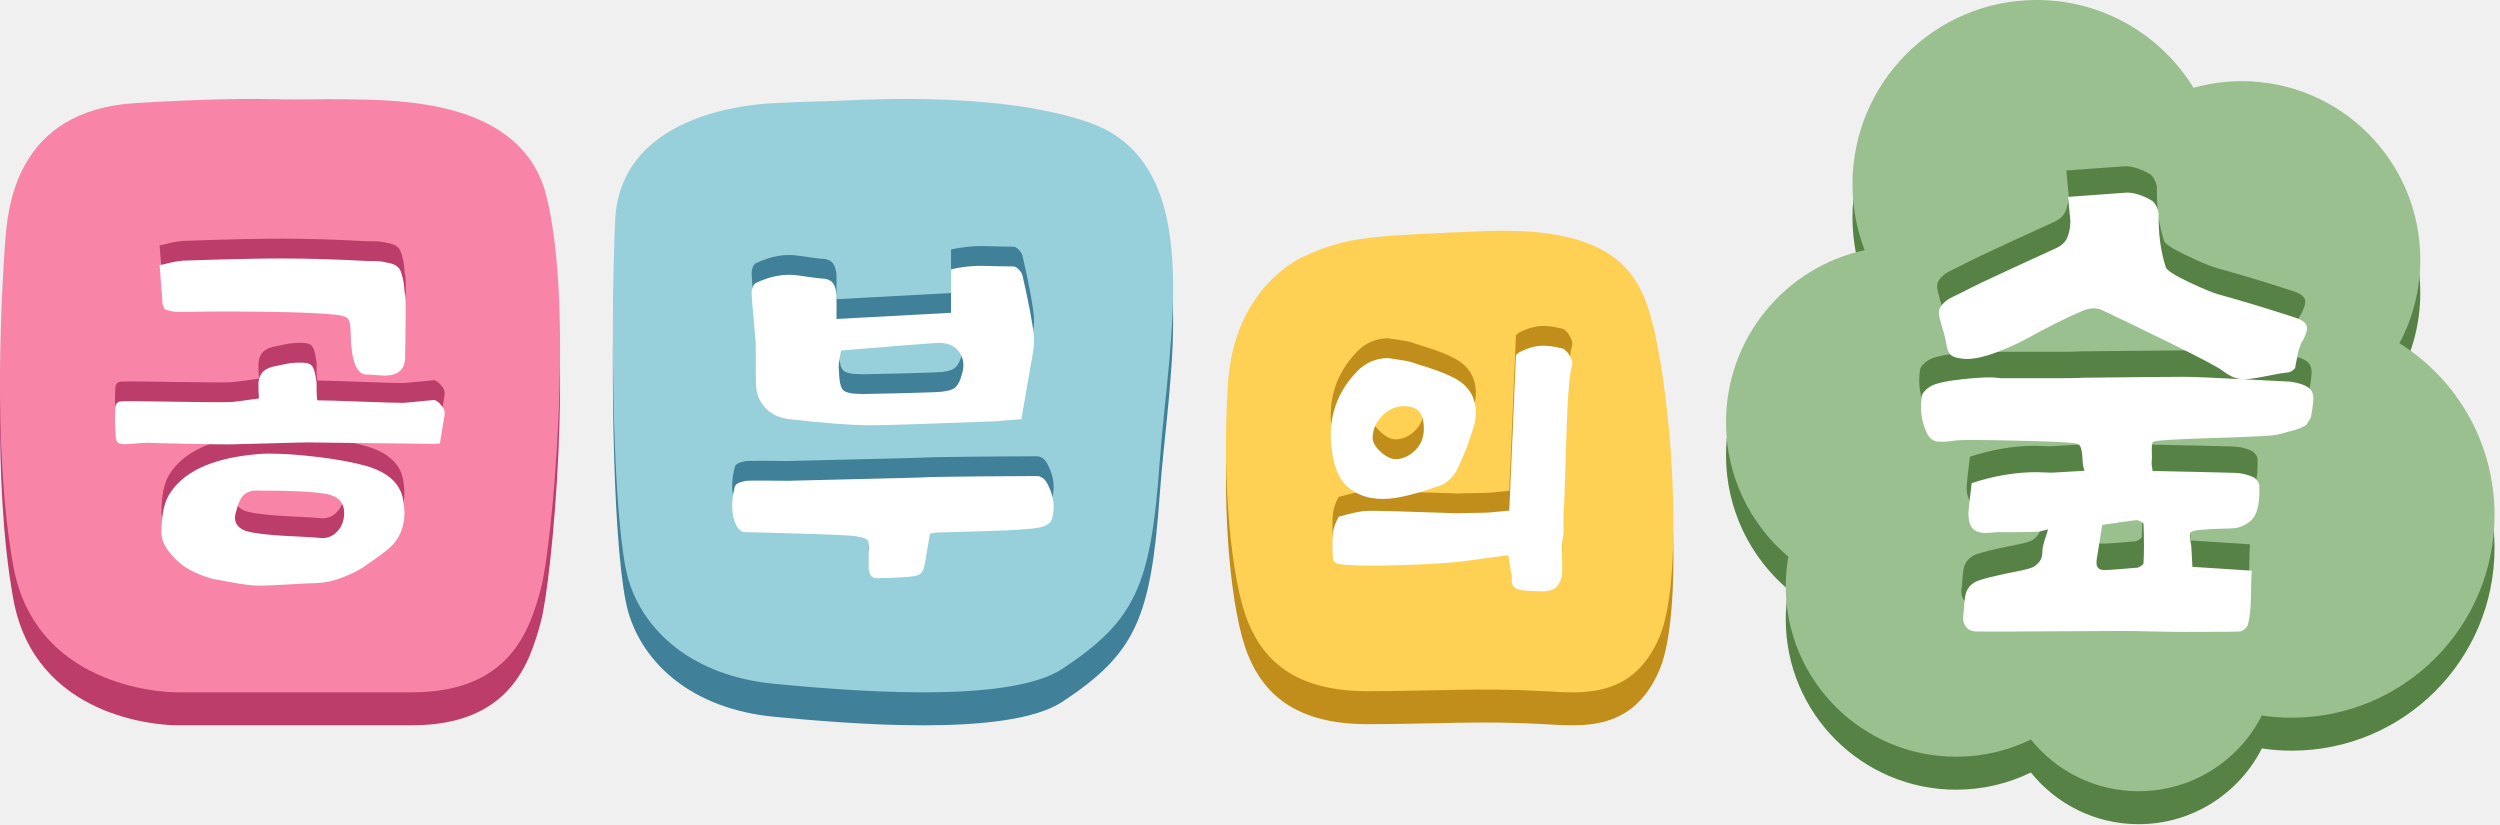
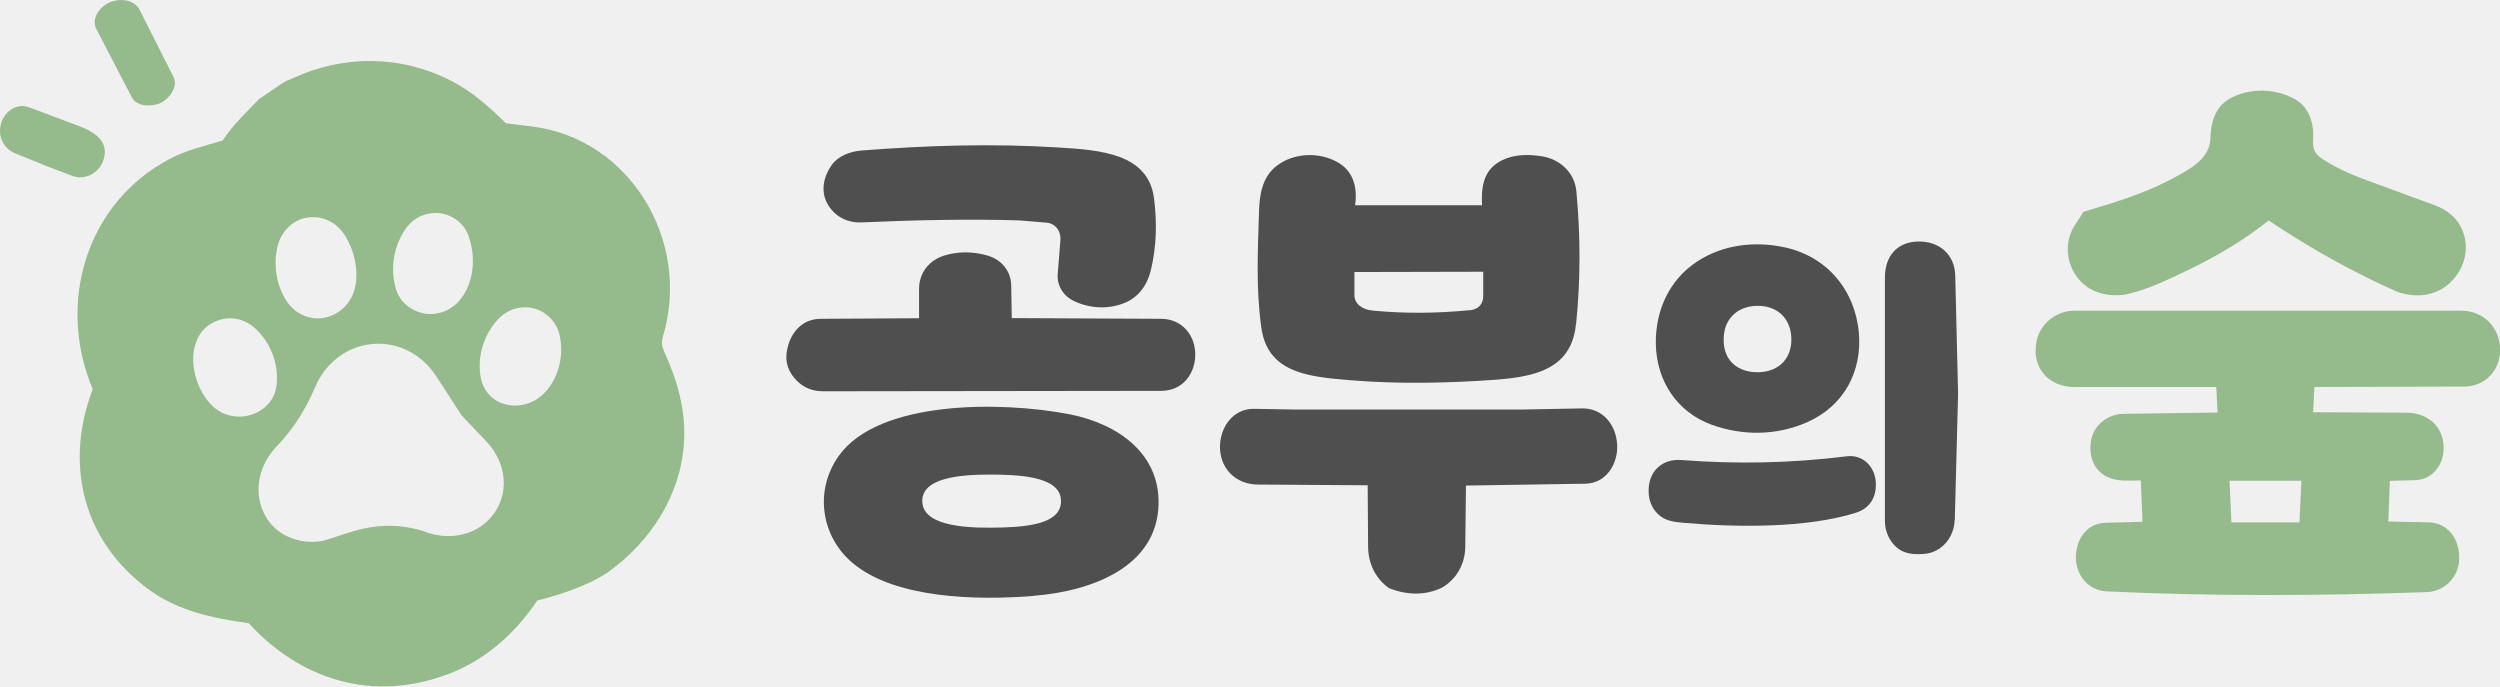
- <svg xmlns="http://www.w3.org/2000/svg" width="182" height="60" viewBox="0 0 182 60" fill="none">
-   <path d="M174.676 27.394C175.645 25.579 176.197 23.506 176.197 21.302C176.197 14.126 170.38 8.309 163.204 8.309C161.985 8.309 160.809 8.477 159.69 8.794C157.338 4.958 153.1 2.4 148.266 2.4C140.86 2.4 134.86 8.41 134.86 15.816C134.86 17.506 135.172 19.123 135.748 20.611C129.978 21.854 125.653 26.995 125.653 33.144C125.653 37.066 127.415 40.584 130.194 42.931C130.069 43.627 130.002 44.347 130.002 45.082C130.002 51.936 135.561 57.49 142.41 57.49C144.364 57.49 146.207 57.038 147.849 56.237C149.687 58.531 152.519 60 155.687 60C159.604 60 163.002 57.763 164.663 54.485C165.369 54.595 166.098 54.648 166.842 54.648C174.993 54.648 181.602 48.043 181.602 39.888C181.602 34.618 178.837 29.986 174.671 27.384L174.676 27.394Z" fill="#578246" />
-   <path d="M174.676 24.994C175.645 23.179 176.197 21.106 176.197 18.902C176.197 11.726 170.38 5.909 163.204 5.909C161.985 5.909 160.809 6.077 159.69 6.394C157.338 2.558 153.1 0 148.266 0C140.86 0 134.86 6.01 134.86 13.416C134.86 15.106 135.172 16.723 135.748 18.211C129.978 19.454 125.653 24.595 125.653 30.744C125.653 34.666 127.415 38.184 130.194 40.531C130.069 41.227 130.002 41.947 130.002 42.682C130.002 49.536 135.561 55.09 142.41 55.09C144.364 55.09 146.207 54.638 147.849 53.837C149.687 56.131 152.519 57.6 155.687 57.6C159.604 57.6 163.002 55.363 164.663 52.085C165.369 52.195 166.098 52.248 166.842 52.248C174.993 52.248 181.602 45.643 181.602 37.488C181.602 32.218 178.837 27.586 174.671 24.984L174.676 24.994Z" fill="#99C08E" />
-   <path d="M145.55 36.811C145.411 36.811 145.214 36.821 144.964 36.845C144.71 36.869 144.527 36.878 144.412 36.878C143.975 36.878 143.659 36.763 143.462 36.533C143.265 36.302 143.169 35.933 143.169 35.429C143.169 35.29 143.251 34.565 143.409 33.25C145.022 32.722 146.601 32.453 148.142 32.453C148.257 32.453 148.43 32.458 148.66 32.472C148.891 32.482 149.073 32.491 149.212 32.491L151.631 32.352C151.54 32.146 151.487 31.862 151.478 31.507C151.468 31.152 151.425 30.874 151.358 30.677C151.291 30.48 151.137 30.37 150.907 30.35C150.561 30.283 149.145 30.216 146.654 30.158C144.167 30.101 142.713 30.096 142.3 30.139C141.772 30.23 141.316 30.259 140.937 30.226C140.558 30.192 140.275 29.942 140.092 29.482C139.747 28.723 139.641 27.869 139.78 26.923C139.828 26.693 140.02 26.462 140.366 26.232C140.711 26.002 141.518 25.819 142.785 25.68C144.052 25.541 144.95 25.517 145.483 25.613H149.822C150.638 25.613 151.209 25.603 151.531 25.579C155.769 25.531 158.212 25.512 158.855 25.512C159.499 25.512 160.905 25.57 163.07 25.685C165.235 25.8 166.377 25.858 166.492 25.858C166.607 25.858 166.814 25.891 167.116 25.963C167.601 26.078 167.927 26.246 168.1 26.462C168.273 26.683 168.326 27.034 168.254 27.518C168.23 27.701 168.206 27.864 168.187 28.003C168.163 28.142 168.139 28.267 168.119 28.382C168.095 28.498 168.052 28.594 167.98 28.675C167.913 28.757 167.865 28.829 167.841 28.901C167.817 28.973 167.75 29.035 167.635 29.093C167.519 29.15 167.433 29.198 167.375 29.232C167.318 29.266 167.203 29.309 167.03 29.352C166.857 29.4 166.732 29.434 166.651 29.458C166.569 29.482 166.401 29.525 166.151 29.597C165.897 29.664 165.7 29.712 165.566 29.736C165.311 29.803 163.838 29.88 161.14 29.962C158.443 30.043 156.959 30.13 156.681 30.221C156.59 30.245 156.537 30.346 156.527 30.533C156.518 30.715 156.518 30.912 156.527 31.118C156.537 31.325 156.532 31.546 156.508 31.776C156.508 31.843 156.518 31.949 156.542 32.088C156.566 32.227 156.575 32.318 156.575 32.366C158.927 32.414 160.943 32.458 162.623 32.506C163.06 32.53 163.463 32.621 163.833 32.784C163.972 32.832 164.092 32.923 164.198 33.062C164.303 33.202 164.351 33.326 164.351 33.442V33.926C164.351 34.594 164.251 35.136 164.059 35.549C163.862 35.962 163.454 36.274 162.83 36.48C162.715 36.528 162.35 36.557 161.74 36.566C161.131 36.576 160.569 36.605 160.065 36.653C159.556 36.701 159.307 36.792 159.307 36.931C159.283 37.046 159.292 37.229 159.34 37.483C159.388 37.738 159.407 37.92 159.407 38.035C159.407 38.059 159.417 38.256 159.441 38.621C159.465 38.99 159.475 39.23 159.475 39.346L163.795 39.624C163.771 39.922 163.756 40.526 163.742 41.438C163.727 42.35 163.655 43.056 163.516 43.565C163.492 43.656 163.411 43.762 163.276 43.877C163.137 43.992 163.022 44.05 162.931 44.05C162.609 44.074 161.27 44.083 158.923 44.083C158.39 44.083 157.622 44.074 156.609 44.05C155.596 44.026 154.823 44.016 154.295 44.016C153.441 44.016 152.159 44.021 150.441 44.035C148.723 44.045 147.441 44.054 146.587 44.054H143.788C143.467 44.054 143.217 43.963 143.044 43.776C142.871 43.594 142.785 43.349 142.785 43.051C142.785 42.96 142.795 42.854 142.819 42.739C142.819 42.672 142.838 42.432 142.871 42.029C142.905 41.626 142.958 41.333 143.025 41.146C143.207 40.733 143.529 40.454 143.995 40.315C144.407 40.176 145.003 40.027 145.775 39.864C146.548 39.701 147.004 39.61 147.139 39.586C147.46 39.518 147.695 39.446 147.849 39.379C147.998 39.312 148.156 39.182 148.315 39C148.473 38.818 148.555 38.573 148.555 38.275C148.555 38.112 148.579 37.939 148.622 37.757C148.67 37.574 148.732 37.358 148.814 37.118C148.895 36.878 148.948 36.71 148.967 36.619C148.531 36.734 148.3 36.792 148.276 36.792C147.585 36.816 146.942 36.826 146.342 36.826H145.545L145.55 36.811ZM150.422 12.413C152.956 12.23 154.382 12.125 154.708 12.101C155.236 12.101 155.827 12.283 156.47 12.653C156.609 12.72 156.734 12.864 156.849 13.085C156.964 13.306 157.022 13.507 157.022 13.69C156.998 15.12 157.171 16.397 157.54 17.525C157.607 17.755 158.169 18.12 159.215 18.614C160.262 19.109 161.006 19.416 161.443 19.531C162.892 19.925 164.726 20.477 166.939 21.192C167.308 21.307 167.567 21.456 167.716 21.643C167.865 21.826 167.86 22.104 167.697 22.474C167.63 22.656 167.563 22.795 167.505 22.886C167.447 22.978 167.399 23.064 167.366 23.146C167.332 23.227 167.279 23.371 167.212 23.578C167.164 23.808 167.116 24.058 167.059 24.322C167.001 24.586 166.972 24.749 166.972 24.806C166.972 24.864 166.915 24.941 166.799 25.032C166.684 25.123 166.574 25.176 166.473 25.186C166.367 25.195 166.156 25.224 165.835 25.272C165.695 25.296 165.307 25.373 164.659 25.498C164.015 25.622 163.531 25.69 163.209 25.69C162.724 25.69 162.23 25.493 161.721 25.104C161.467 24.874 160.142 24.173 157.747 22.997C155.351 21.821 153.724 21.038 152.875 20.645C152.438 20.462 151.943 20.496 151.387 20.75C150.302 21.211 148.991 21.869 147.446 22.718C146.731 23.112 145.929 23.467 145.046 23.789C144.158 24.11 143.414 24.25 142.819 24.202C142.358 24.154 142.046 24.062 141.887 23.923C141.724 23.784 141.609 23.486 141.542 23.026C141.475 22.632 141.369 22.229 141.23 21.816C141.115 21.422 141.047 21.12 141.023 20.899C140.999 20.678 141.076 20.472 141.249 20.275C141.422 20.078 141.59 19.934 141.748 19.843C141.907 19.752 142.233 19.589 142.718 19.358C143.457 18.965 144.695 18.374 146.433 17.578C148.171 16.781 149.217 16.306 149.563 16.142C149.956 15.96 150.22 15.71 150.359 15.398C150.499 15.086 150.58 14.688 150.599 14.208C150.599 14.141 150.542 13.541 150.427 12.413H150.422ZM152.495 39.058C152.495 39.403 152.678 39.576 153.047 39.576H153.187C153.345 39.576 153.7 39.552 154.243 39.509C154.785 39.461 155.203 39.427 155.505 39.403C155.572 39.379 155.659 39.336 155.764 39.264C155.87 39.197 155.918 39.139 155.918 39.091C155.942 38.654 155.951 38.227 155.951 37.814C155.951 37.286 155.942 36.754 155.918 36.226C155.918 36.178 155.855 36.12 155.726 36.053C155.601 35.986 155.491 35.947 155.399 35.947H155.366C155.135 35.971 154.315 36.086 152.913 36.293C152.659 37.858 152.519 38.722 152.5 38.885V39.058H152.495Z" fill="#578246" />
-   <path d="M145.679 38.731C145.539 38.731 145.343 38.741 145.093 38.765C144.839 38.789 144.656 38.798 144.541 38.798C144.104 38.798 143.787 38.683 143.591 38.453C143.394 38.222 143.298 37.853 143.298 37.349C143.298 37.21 143.379 36.485 143.538 35.17C145.151 34.642 146.73 34.373 148.271 34.373C148.386 34.373 148.559 34.378 148.789 34.392C149.019 34.402 149.202 34.411 149.341 34.411L151.76 34.272C151.669 34.066 151.616 33.782 151.607 33.427C151.592 33.072 151.554 32.794 151.487 32.597C151.419 32.4 151.266 32.29 151.035 32.27C150.69 32.203 149.274 32.136 146.783 32.078C144.296 32.021 142.842 32.016 142.429 32.059C141.901 32.151 141.445 32.179 141.066 32.146C140.687 32.112 140.403 31.863 140.221 31.402C139.875 30.643 139.77 29.789 139.909 28.843C139.957 28.613 140.149 28.383 140.495 28.152C140.84 27.922 141.647 27.739 142.914 27.6C144.181 27.461 145.079 27.437 145.611 27.533H149.951C150.767 27.533 151.338 27.523 151.659 27.499C155.898 27.451 158.341 27.432 158.984 27.432C159.627 27.432 161.034 27.49 163.199 27.605C165.363 27.72 166.506 27.778 166.621 27.778C166.736 27.778 166.943 27.811 167.245 27.883C167.73 27.998 168.056 28.166 168.229 28.383C168.402 28.603 168.455 28.954 168.383 29.439C168.359 29.621 168.335 29.784 168.315 29.923C168.291 30.062 168.267 30.187 168.248 30.302C168.224 30.418 168.181 30.514 168.109 30.595C168.042 30.677 167.994 30.749 167.97 30.821C167.946 30.888 167.879 30.955 167.763 31.013C167.648 31.07 167.562 31.119 167.504 31.152C167.447 31.186 167.331 31.229 167.159 31.272C166.986 31.32 166.861 31.354 166.779 31.378C166.698 31.402 166.53 31.445 166.28 31.517C166.031 31.589 165.829 31.632 165.695 31.656C165.44 31.723 163.967 31.8 161.269 31.882C158.571 31.963 157.088 32.05 156.81 32.141C156.719 32.165 156.666 32.266 156.656 32.453C156.647 32.635 156.647 32.832 156.656 33.038C156.666 33.245 156.661 33.466 156.637 33.696C156.637 33.763 156.647 33.869 156.671 34.008C156.695 34.147 156.704 34.239 156.704 34.286C159.056 34.334 161.072 34.378 162.752 34.426C163.189 34.45 163.592 34.541 163.962 34.704C164.101 34.752 164.221 34.843 164.327 34.983C164.432 35.122 164.48 35.246 164.48 35.362V35.846C164.48 36.514 164.384 37.056 164.187 37.469C163.991 37.882 163.583 38.194 162.959 38.4C162.843 38.448 162.479 38.477 161.869 38.486C161.259 38.496 160.698 38.525 160.194 38.573C159.685 38.621 159.435 38.712 159.435 38.851C159.411 38.967 159.426 39.149 159.469 39.403C159.517 39.658 159.536 39.84 159.536 39.955C159.536 39.979 159.546 40.176 159.57 40.541C159.594 40.91 159.603 41.151 159.603 41.266L163.923 41.544C163.899 41.842 163.885 42.447 163.871 43.358C163.861 44.27 163.784 44.976 163.645 45.485C163.621 45.576 163.539 45.682 163.405 45.797C163.266 45.912 163.151 45.97 163.059 45.97C162.738 45.994 161.399 46.003 159.051 46.003C158.523 46.003 157.751 45.994 156.738 45.97C155.725 45.946 154.952 45.936 154.424 45.936C153.57 45.936 152.288 45.941 150.57 45.955C148.851 45.965 147.57 45.974 146.715 45.974H143.917C143.595 45.974 143.346 45.883 143.173 45.696C143 45.514 142.914 45.269 142.914 44.971C142.914 44.88 142.923 44.775 142.947 44.659C142.947 44.592 142.967 44.352 143 43.949C143.034 43.546 143.087 43.253 143.154 43.066C143.336 42.653 143.663 42.374 144.123 42.235C144.536 42.096 145.131 41.947 145.904 41.784C146.677 41.621 147.133 41.53 147.267 41.506C147.589 41.438 147.824 41.367 147.978 41.299C148.127 41.232 148.285 41.102 148.443 40.92C148.602 40.738 148.683 40.493 148.683 40.195C148.683 40.032 148.707 39.859 148.751 39.677C148.799 39.495 148.861 39.279 148.943 39.038C149.024 38.798 149.077 38.63 149.096 38.539C148.659 38.654 148.429 38.712 148.405 38.712C147.714 38.736 147.071 38.746 146.471 38.746H145.674L145.679 38.731ZM150.551 14.333C153.085 14.15 154.511 14.045 154.837 14.021C155.365 14.021 155.955 14.203 156.599 14.573C156.738 14.64 156.863 14.784 156.978 15.005C157.093 15.226 157.151 15.427 157.151 15.61C157.127 17.04 157.299 18.317 157.669 19.445C157.736 19.675 158.298 20.04 159.344 20.535C160.391 21.029 161.135 21.336 161.571 21.451C163.021 21.845 164.855 22.397 167.067 23.112C167.437 23.227 167.696 23.376 167.845 23.563C167.994 23.746 167.989 24.024 167.826 24.394C167.759 24.576 167.691 24.715 167.634 24.806C167.576 24.898 167.528 24.984 167.495 25.066C167.461 25.147 167.408 25.291 167.341 25.498C167.293 25.728 167.24 25.978 167.187 26.242C167.13 26.506 167.101 26.669 167.101 26.727C167.101 26.784 167.043 26.861 166.928 26.952C166.813 27.043 166.703 27.096 166.602 27.106C166.496 27.115 166.285 27.144 165.963 27.192C165.824 27.216 165.431 27.293 164.787 27.418C164.144 27.543 163.659 27.61 163.338 27.61C162.853 27.61 162.359 27.413 161.85 27.024C161.595 26.794 160.271 26.093 157.875 24.917C155.48 23.741 153.853 22.959 153.003 22.565C152.567 22.383 152.072 22.416 151.515 22.671C150.431 23.131 149.12 23.789 147.575 24.639C146.859 25.032 146.058 25.387 145.175 25.709C144.287 26.03 143.543 26.17 142.947 26.122C142.487 26.074 142.175 25.983 142.016 25.843C141.853 25.704 141.738 25.407 141.671 24.946C141.603 24.552 141.498 24.149 141.359 23.736C141.243 23.343 141.176 23.04 141.152 22.819C141.128 22.599 141.205 22.392 141.378 22.195C141.551 21.998 141.719 21.855 141.877 21.763C142.04 21.672 142.362 21.509 142.847 21.279C143.586 20.885 144.824 20.294 146.562 19.498C148.299 18.701 149.346 18.226 149.691 18.062C150.085 17.88 150.349 17.631 150.488 17.319C150.627 17.006 150.709 16.608 150.728 16.128C150.728 16.061 150.671 15.461 150.555 14.333H150.551ZM152.624 40.978C152.624 41.323 152.807 41.496 153.176 41.496H153.315C153.479 41.496 153.829 41.472 154.371 41.429C154.914 41.381 155.331 41.347 155.634 41.323C155.701 41.299 155.787 41.256 155.893 41.184C155.999 41.112 156.047 41.059 156.047 41.011C156.071 40.575 156.08 40.147 156.08 39.734C156.08 39.206 156.071 38.674 156.047 38.146C156.047 38.098 155.984 38.04 155.855 37.973C155.725 37.906 155.619 37.867 155.528 37.867H155.495C155.264 37.891 154.448 38.007 153.042 38.213C152.787 39.778 152.648 40.642 152.629 40.805V40.978H152.624Z" fill="white" />
-   <path d="M20.519 9.629C21.738 9.657 23.409 9.605 25.195 9.629C28.991 9.691 37.986 9.6 39.772 16.641C41.855 24.864 40.17 42.355 39.374 45.264C38.582 48.173 37.194 52.8 29.99 52.8H12.868C11.678 52.8 2.558 52.339 0.969 43.613C-0.615 34.891 0.177 22.862 0.359 20.251C0.542 17.645 1.036 10.435 9.892 9.902C15.393 9.576 18.316 9.576 20.519 9.629Z" fill="#BC3C6A" />
-   <path d="M20.519 7.229C21.738 7.258 23.409 7.205 25.195 7.229C28.991 7.291 37.986 7.2 39.772 14.242C41.855 22.464 40.17 39.955 39.374 42.864C38.582 45.773 37.194 50.4 29.99 50.4H12.868C11.678 50.4 2.558 49.939 0.969 41.213C-0.615 32.491 0.177 20.462 0.359 17.851C0.542 15.245 1.036 8.035 9.892 7.502C15.393 7.176 18.316 7.176 20.519 7.229Z" fill="#F885A7" />
-   <path d="M18.854 27.571C18.82 27.149 18.805 26.784 18.815 26.477C18.825 26.169 18.911 25.91 19.079 25.699C19.247 25.488 19.516 25.339 19.886 25.248C20.697 25.07 21.162 24.984 21.287 24.984C21.709 24.95 22.041 24.95 22.276 24.984C22.516 25.017 22.679 25.118 22.775 25.286C22.871 25.454 22.957 25.776 23.025 26.251C23.044 26.285 23.049 26.429 23.049 26.674C23.049 26.918 23.049 27.154 23.063 27.374C23.073 27.595 23.092 27.706 23.13 27.706C23.586 27.706 24.633 27.734 26.27 27.797C27.906 27.859 28.943 27.888 29.385 27.888L31.626 27.677C31.679 27.696 31.756 27.734 31.852 27.797C31.948 27.859 32.068 27.984 32.207 28.166C32.346 28.354 32.399 28.55 32.365 28.762C32.346 28.867 32.231 29.563 32.025 30.845C31.78 30.864 31.645 30.873 31.626 30.873C31.54 30.873 28.449 30.84 22.362 30.768C22.026 30.768 21.124 30.792 19.641 30.835C18.162 30.878 17.308 30.902 17.082 30.902C16.66 30.922 15.585 30.912 13.861 30.873C12.138 30.84 11.073 30.811 10.665 30.792C10.559 30.792 10.305 30.811 9.902 30.845C9.498 30.878 9.239 30.898 9.134 30.898C8.975 30.898 8.846 30.883 8.74 30.859C8.634 30.83 8.558 30.777 8.514 30.686C8.471 30.6 8.442 30.523 8.433 30.461C8.423 30.398 8.414 30.273 8.409 30.077C8.399 29.885 8.394 29.731 8.394 29.625C8.361 29.309 8.361 28.853 8.394 28.253C8.414 27.936 8.572 27.777 8.87 27.777C9.311 27.758 10.602 27.768 12.748 27.806C14.893 27.84 16.223 27.849 16.737 27.83C16.948 27.83 17.654 27.744 18.849 27.566L18.854 27.571ZM11.62 17.856C11.759 17.837 11.951 17.798 12.186 17.736C12.426 17.674 12.633 17.63 12.806 17.602C12.983 17.578 13.156 17.553 13.334 17.534C16.415 17.429 18.801 17.376 20.49 17.376C22.41 17.376 24.46 17.438 26.644 17.558C27.258 17.558 27.637 17.573 27.777 17.597C27.916 17.625 28.113 17.664 28.358 17.717C28.602 17.77 28.794 17.851 28.924 17.966C29.058 18.081 29.149 18.226 29.202 18.403C29.221 18.475 29.245 18.561 29.284 18.667C29.356 18.95 29.399 19.166 29.413 19.329C29.433 19.521 29.447 19.718 29.466 19.91C29.538 19.944 29.558 20.683 29.534 22.128C29.505 23.573 29.495 24.312 29.495 24.346C29.514 24.873 29.409 25.262 29.178 25.507C28.948 25.752 28.578 25.886 28.07 25.905C27.911 25.905 27.681 25.891 27.383 25.867C27.085 25.838 26.865 25.829 26.721 25.829C25.962 25.848 25.569 24.859 25.53 22.872C25.53 22.238 25.449 21.849 25.281 21.71C25.113 21.571 24.729 21.48 24.134 21.446C24.047 21.446 23.975 21.437 23.922 21.418C22.391 21.331 21.45 21.288 21.095 21.288C18.474 21.235 15.973 21.226 13.598 21.259H12.858C12.7 21.259 12.541 21.235 12.383 21.192C12.225 21.149 12.119 21.12 12.066 21.115C12.014 21.105 11.961 21.034 11.908 20.904C11.855 20.774 11.826 20.674 11.826 20.616C11.826 20.558 11.817 20.4 11.802 20.155C11.783 19.91 11.769 19.704 11.749 19.546C11.663 18.437 11.62 17.875 11.62 17.856ZM19.593 31.584C20.615 31.584 21.81 31.666 23.183 31.834C24.556 32.002 25.718 32.218 26.668 32.481C28.285 32.957 29.183 33.801 29.361 35.016C29.413 35.333 29.442 35.626 29.442 35.889C29.442 37.07 28.977 38.011 28.041 38.712C27.407 39.187 26.884 39.562 26.471 39.835C26.058 40.109 25.535 40.368 24.901 40.613C24.268 40.858 23.634 40.992 23.001 41.011C22.756 41.011 22.117 41.04 21.085 41.102C20.058 41.165 19.367 41.194 19.012 41.194C18.517 41.194 18.081 41.16 17.692 41.088C17.605 41.088 17.481 41.069 17.322 41.035C16.583 40.91 16.021 40.809 15.633 40.733C15.244 40.656 14.774 40.493 14.222 40.243C13.665 39.998 13.194 39.681 12.81 39.293C12.105 38.606 11.754 37.963 11.754 37.363C11.754 36.13 11.932 35.218 12.282 34.617C13.266 32.962 15.292 31.977 18.354 31.661C18.758 31.608 19.175 31.579 19.593 31.579V31.584ZM23.471 37.733C23.913 37.733 24.287 37.555 24.594 37.205C24.901 36.854 25.055 36.422 25.055 35.909C25.055 35.169 24.652 34.714 23.841 34.536C22.977 34.358 21.263 34.272 18.69 34.272H18.666C18.422 34.272 18.206 34.315 18.018 34.401C17.836 34.488 17.682 34.627 17.572 34.809C17.457 34.992 17.38 35.155 17.332 35.299C17.289 35.438 17.231 35.64 17.159 35.904C17.125 36.029 17.106 36.144 17.106 36.249C17.106 36.533 17.207 36.758 17.409 36.936C17.61 37.114 17.86 37.224 18.162 37.282C18.46 37.353 18.868 37.411 19.377 37.464C19.886 37.517 20.337 37.55 20.721 37.569C21.11 37.589 21.604 37.613 22.213 37.646C22.818 37.68 23.212 37.709 23.39 37.728H23.471V37.733Z" fill="#BC3C6A" />
-   <path d="M18.854 29.011C18.82 28.589 18.805 28.224 18.815 27.917C18.825 27.61 18.911 27.35 19.079 27.139C19.247 26.928 19.516 26.779 19.886 26.688C20.697 26.51 21.162 26.424 21.287 26.424C21.709 26.39 22.041 26.39 22.276 26.424C22.516 26.457 22.679 26.558 22.775 26.726C22.871 26.894 22.957 27.216 23.025 27.691C23.044 27.725 23.049 27.869 23.049 28.113C23.049 28.358 23.049 28.593 23.063 28.814C23.073 29.035 23.092 29.145 23.13 29.145C23.586 29.145 24.633 29.174 26.27 29.237C27.906 29.299 28.943 29.328 29.385 29.328L31.626 29.117C31.679 29.136 31.756 29.174 31.852 29.237C31.948 29.299 32.068 29.424 32.207 29.606C32.346 29.794 32.399 29.99 32.365 30.201C32.346 30.307 32.231 31.003 32.025 32.285C31.78 32.304 31.645 32.313 31.626 32.313C31.54 32.313 28.449 32.28 22.362 32.208C22.026 32.208 21.124 32.232 19.641 32.275C18.162 32.318 17.308 32.342 17.082 32.342C16.66 32.361 15.585 32.352 13.861 32.313C12.138 32.28 11.073 32.251 10.665 32.232C10.559 32.232 10.305 32.251 9.902 32.285C9.498 32.318 9.239 32.337 9.134 32.337C8.975 32.337 8.846 32.323 8.74 32.299C8.634 32.27 8.558 32.218 8.514 32.126C8.471 32.04 8.442 31.963 8.433 31.901C8.423 31.838 8.414 31.713 8.409 31.517C8.399 31.325 8.394 31.171 8.394 31.066C8.361 30.749 8.361 30.293 8.394 29.693C8.414 29.376 8.572 29.218 8.87 29.218C9.311 29.198 10.602 29.208 12.748 29.246C14.893 29.28 16.223 29.29 16.737 29.27C16.948 29.27 17.654 29.184 18.849 29.006L18.854 29.011ZM11.62 19.296C11.759 19.277 11.951 19.238 12.186 19.176C12.426 19.113 12.633 19.07 12.806 19.041C12.983 19.017 13.156 18.994 13.334 18.974C16.415 18.869 18.801 18.816 20.49 18.816C22.41 18.816 24.46 18.878 26.644 18.998C27.258 18.998 27.637 19.013 27.777 19.037C27.916 19.066 28.113 19.104 28.358 19.157C28.602 19.209 28.794 19.291 28.924 19.406C29.058 19.521 29.149 19.666 29.202 19.843C29.221 19.915 29.245 20.002 29.284 20.107C29.356 20.39 29.399 20.606 29.413 20.77C29.433 20.962 29.447 21.158 29.466 21.35C29.538 21.384 29.558 22.123 29.534 23.568C29.505 25.013 29.495 25.752 29.495 25.785C29.514 26.314 29.409 26.702 29.178 26.947C28.948 27.192 28.578 27.326 28.07 27.346C27.911 27.346 27.681 27.331 27.383 27.307C27.085 27.278 26.865 27.269 26.721 27.269C25.962 27.288 25.569 26.299 25.53 24.312C25.53 23.678 25.449 23.29 25.281 23.15C25.113 23.011 24.729 22.92 24.134 22.886C24.047 22.886 23.975 22.877 23.922 22.858C22.391 22.771 21.45 22.728 21.095 22.728C18.474 22.675 15.973 22.666 13.598 22.699H12.858C12.7 22.699 12.541 22.675 12.383 22.632C12.225 22.589 12.119 22.56 12.066 22.555C12.014 22.546 11.961 22.474 11.908 22.344C11.855 22.214 11.826 22.113 11.826 22.056C11.826 21.998 11.817 21.84 11.802 21.595C11.783 21.35 11.769 21.144 11.749 20.985C11.663 19.877 11.62 19.315 11.62 19.296ZM19.593 33.024C20.615 33.024 21.81 33.105 23.183 33.273C24.556 33.441 25.718 33.657 26.668 33.922C28.285 34.397 29.183 35.242 29.361 36.456C29.413 36.773 29.442 37.066 29.442 37.33C29.442 38.51 28.977 39.451 28.041 40.152C27.407 40.627 26.884 41.002 26.471 41.275C26.058 41.549 25.535 41.808 24.901 42.053C24.268 42.297 23.634 42.432 23.001 42.451C22.756 42.451 22.117 42.48 21.085 42.542C20.058 42.605 19.367 42.633 19.012 42.633C18.517 42.633 18.081 42.6 17.692 42.528C17.605 42.528 17.481 42.509 17.322 42.475C16.583 42.35 16.021 42.249 15.633 42.173C15.244 42.096 14.774 41.933 14.222 41.683C13.665 41.438 13.194 41.121 12.81 40.733C12.105 40.046 11.754 39.403 11.754 38.803C11.754 37.569 11.932 36.657 12.282 36.057C13.266 34.401 15.292 33.417 18.354 33.101C18.758 33.048 19.175 33.019 19.593 33.019V33.024ZM23.471 39.173C23.913 39.173 24.287 38.995 24.594 38.645C24.901 38.294 25.055 37.862 25.055 37.349C25.055 36.609 24.652 36.154 23.841 35.976C22.977 35.798 21.263 35.712 18.69 35.712H18.666C18.422 35.712 18.206 35.755 18.018 35.842C17.836 35.928 17.682 36.067 17.572 36.249C17.457 36.432 17.38 36.595 17.332 36.739C17.289 36.878 17.231 37.08 17.159 37.344C17.125 37.469 17.106 37.584 17.106 37.69C17.106 37.973 17.207 38.198 17.409 38.376C17.61 38.553 17.86 38.664 18.162 38.721C18.46 38.794 18.868 38.851 19.377 38.904C19.886 38.957 20.337 38.99 20.721 39.01C21.11 39.029 21.604 39.053 22.213 39.086C22.818 39.12 23.212 39.149 23.39 39.168H23.471V39.173Z" fill="white" />
-   <path d="M60.321 9.763C59.538 9.763 56.649 9.883 55.871 9.936C53.087 10.138 45.1 11.338 44.783 18.456C44.399 27.082 44.654 40.853 45.748 44.587C46.843 48.322 50.399 51.614 56.366 52.181C61.434 52.661 73.358 53.726 77.347 51.086C82.665 47.568 83.783 45.038 84.427 36.029C85.07 27.019 87.964 14.338 79.276 11.314C72.254 8.87 61.511 9.763 60.316 9.763H60.321Z" fill="#418099" />
-   <path d="M60.321 7.363C59.538 7.363 56.649 7.483 55.871 7.536C53.087 7.738 45.1 8.938 44.783 16.056C44.399 24.682 44.654 38.453 45.748 42.187C46.843 45.922 50.399 49.214 56.366 49.781C61.434 50.261 73.358 51.326 77.347 48.686C82.665 45.168 83.783 42.638 84.427 33.629C85.07 24.619 87.964 11.938 79.276 8.914C72.254 6.47 61.511 7.363 60.316 7.363H60.321Z" fill="#97CFDB" />
-   <path d="M67.704 37.411C67.651 37.694 67.574 38.126 67.478 38.717C67.382 39.307 67.315 39.672 67.281 39.811C67.21 40.2 66.984 40.426 66.595 40.498C66.206 40.57 65.299 40.622 63.873 40.656C63.523 40.675 63.312 40.464 63.24 40.022V38.914C63.24 38.789 63.24 38.664 63.254 38.53C63.269 38.395 63.254 38.294 63.24 38.227C63.221 38.155 63.216 38.093 63.216 38.03C63.216 37.968 63.192 37.92 63.149 37.886C63.105 37.853 63.067 37.819 63.043 37.795C63.019 37.766 62.957 37.742 62.861 37.714C62.765 37.685 62.683 37.67 62.621 37.661C62.558 37.651 62.448 37.632 62.289 37.594C61.992 37.541 60.701 37.478 58.421 37.411C56.141 37.339 54.763 37.306 54.288 37.306C53.99 37.306 53.75 37.118 53.573 36.754C53.237 35.995 53.213 35.083 53.491 34.008C53.525 33.816 53.765 33.672 54.206 33.586C54.259 33.552 54.787 33.538 55.79 33.547C56.794 33.557 57.322 33.562 57.374 33.562C57.936 33.542 59.568 33.504 62.256 33.442C64.949 33.379 66.523 33.341 66.984 33.322C67.531 33.288 69.005 33.259 71.405 33.24C73.805 33.221 75.149 33.216 75.432 33.216C75.821 33.197 76.128 33.456 76.353 33.979C76.723 34.752 76.805 35.53 76.594 36.302C76.522 36.566 76.31 36.758 75.96 36.883C75.571 37.042 74.198 37.157 71.841 37.224C69.485 37.296 68.251 37.33 68.145 37.33L67.694 37.411H67.704ZM60.893 21.782L69.235 21.331V18.163C69.605 18.077 69.998 18.01 70.421 17.966C70.843 17.923 71.203 17.904 71.501 17.914C71.798 17.923 72.197 17.933 72.691 17.942C73.186 17.952 73.546 17.957 73.771 17.957C73.896 17.957 74.025 18.034 74.169 18.182C74.309 18.331 74.4 18.47 74.433 18.59C74.909 20.683 75.182 22.138 75.254 22.949C75.288 23.232 75.288 23.515 75.254 23.808C75.221 24.096 75.163 24.466 75.082 24.902C75 25.344 74.952 25.622 74.938 25.747C74.904 25.906 74.707 27.014 74.357 29.074C73.123 29.179 72.475 29.232 72.403 29.232C67.353 29.424 64.358 29.52 63.427 29.52C62.035 29.52 60.029 29.371 57.408 29.069C56.688 28.982 56.107 28.694 55.68 28.21C55.248 27.725 55.032 27.139 55.032 26.453L55.003 23.525C54.984 23.102 54.936 22.488 54.859 21.677C54.778 20.866 54.73 20.27 54.715 19.882C54.715 19.757 54.739 19.622 54.797 19.474C54.849 19.325 54.922 19.224 55.008 19.171C56.097 18.643 57.149 18.461 58.152 18.619C59.121 18.758 59.64 18.83 59.707 18.83C60.149 18.83 60.451 18.936 60.619 19.147C60.787 19.358 60.878 19.666 60.898 20.069V21.787L60.893 21.782ZM61.233 24.077C61.214 24.163 61.19 24.307 61.152 24.499C61.118 24.691 61.09 24.869 61.07 25.027C61.051 25.186 61.051 25.344 61.07 25.502C61.09 26.294 61.195 26.784 61.387 26.966C61.579 27.154 62.064 27.245 62.842 27.245C64.901 27.211 66.614 27.163 67.987 27.115C68.726 27.096 69.225 26.995 69.48 26.813C69.734 26.626 69.931 26.237 70.075 25.637C70.214 25.022 70.109 24.504 69.758 24.091C69.408 23.678 68.889 23.486 68.198 23.525C67.776 23.544 65.453 23.726 61.229 24.077H61.233Z" fill="#418099" />
-   <path d="M67.704 38.851C67.651 39.134 67.574 39.566 67.478 40.157C67.382 40.747 67.315 41.112 67.281 41.251C67.21 41.64 66.984 41.866 66.595 41.938C66.206 42.01 65.299 42.062 63.873 42.096C63.523 42.115 63.312 41.904 63.24 41.462V40.354C63.24 40.229 63.24 40.104 63.254 39.97C63.269 39.835 63.254 39.734 63.24 39.667C63.221 39.595 63.216 39.533 63.216 39.47C63.216 39.408 63.192 39.36 63.149 39.326C63.105 39.293 63.067 39.259 63.043 39.235C63.019 39.206 62.957 39.182 62.861 39.154C62.765 39.125 62.683 39.11 62.621 39.101C62.558 39.091 62.448 39.072 62.289 39.034C61.992 38.981 60.701 38.918 58.421 38.851C56.141 38.779 54.763 38.746 54.288 38.746C53.99 38.746 53.75 38.558 53.573 38.194C53.237 37.435 53.213 36.523 53.491 35.448C53.525 35.256 53.765 35.112 54.206 35.026C54.259 34.992 54.787 34.978 55.79 34.987C56.794 34.997 57.322 35.002 57.374 35.002C57.936 34.982 59.568 34.944 62.256 34.882C64.949 34.819 66.523 34.781 66.984 34.762C67.531 34.728 69.005 34.699 71.405 34.68C73.805 34.661 75.149 34.656 75.432 34.656C75.821 34.637 76.128 34.896 76.353 35.419C76.723 36.192 76.805 36.97 76.594 37.742C76.522 38.006 76.31 38.198 75.96 38.323C75.571 38.482 74.198 38.597 71.841 38.664C69.485 38.736 68.251 38.77 68.145 38.77L67.694 38.851H67.704ZM60.893 23.222L69.235 22.771V19.603C69.605 19.517 69.998 19.45 70.421 19.406C70.843 19.363 71.203 19.344 71.501 19.354C71.798 19.363 72.197 19.373 72.691 19.382C73.186 19.392 73.546 19.397 73.771 19.397C73.896 19.397 74.025 19.474 74.169 19.622C74.309 19.771 74.4 19.91 74.433 20.03C74.909 22.123 75.182 23.578 75.254 24.389C75.288 24.672 75.288 24.955 75.254 25.248C75.221 25.536 75.163 25.906 75.082 26.342C75 26.784 74.952 27.062 74.938 27.187C74.904 27.346 74.707 28.454 74.357 30.514C73.123 30.619 72.475 30.672 72.403 30.672C67.353 30.864 64.358 30.96 63.427 30.96C62.035 30.96 60.029 30.811 57.408 30.509C56.688 30.422 56.107 30.134 55.68 29.65C55.248 29.165 55.032 28.579 55.032 27.893L55.003 24.965C54.984 24.542 54.936 23.928 54.859 23.117C54.778 22.306 54.73 21.71 54.715 21.322C54.715 21.197 54.739 21.062 54.797 20.914C54.849 20.765 54.922 20.664 55.008 20.611C56.097 20.083 57.149 19.901 58.152 20.059C59.121 20.198 59.64 20.27 59.707 20.27C60.149 20.27 60.451 20.376 60.619 20.587C60.787 20.798 60.878 21.106 60.898 21.509V23.227L60.893 23.222ZM61.233 25.517C61.214 25.603 61.19 25.747 61.152 25.939C61.118 26.131 61.09 26.309 61.07 26.467C61.051 26.626 61.051 26.784 61.07 26.942C61.09 27.734 61.195 28.224 61.387 28.406C61.579 28.594 62.064 28.685 62.842 28.685C64.901 28.651 66.614 28.603 67.987 28.555C68.726 28.536 69.225 28.435 69.48 28.253C69.734 28.066 69.931 27.677 70.075 27.077C70.214 26.462 70.109 25.944 69.758 25.531C69.408 25.118 68.889 24.926 68.198 24.965C67.776 24.984 65.453 25.166 61.229 25.517H61.233Z" fill="white" />
-   <path d="M94.895 21.086C94.895 21.086 89.855 23.165 89.394 30.322C88.934 37.478 89.625 44.669 90.859 47.693C92.092 50.717 94.555 52.718 99.556 52.718C104.558 52.718 107.639 52.45 112.411 52.718C115.271 52.882 118.876 53.256 120.801 48.792C122.726 44.328 121.646 29.938 119.995 24.854C118.905 21.509 116.447 18.859 107.875 19.234C99.945 19.579 98.102 19.579 94.905 21.082L94.895 21.086Z" fill="#C18E1B" />
-   <path d="M94.895 18.686C94.895 18.686 89.855 20.765 89.394 27.922C88.934 35.078 89.625 42.269 90.859 45.293C92.092 48.317 94.555 50.318 99.556 50.318C104.558 50.318 107.639 50.05 112.411 50.318C115.271 50.481 118.876 50.856 120.801 46.392C122.726 41.928 121.646 27.538 119.995 22.454C118.905 19.109 116.447 16.459 107.875 16.834C99.945 17.179 98.102 17.179 94.905 18.682L94.895 18.686Z" fill="#FED054" />
-   <path d="M101.016 24.624C101.136 24.638 101.323 24.662 101.582 24.706C101.836 24.744 102.067 24.782 102.268 24.816C102.47 24.85 102.657 24.893 102.835 24.946C102.888 24.974 103.089 25.042 103.43 25.147C103.771 25.253 104.006 25.33 104.126 25.368C104.246 25.406 104.438 25.474 104.702 25.57C104.966 25.666 105.187 25.757 105.379 25.843C105.566 25.93 105.753 26.021 105.945 26.117C106.646 26.506 107.097 27.029 107.304 27.691C107.51 28.349 107.486 29.05 107.232 29.789C106.896 30.893 106.492 31.91 106.022 32.851C105.902 33.082 105.729 33.293 105.508 33.494C105.288 33.696 105.062 33.835 104.832 33.917C103.204 34.483 101.976 34.795 101.14 34.862C99.849 34.968 98.808 34.656 98.016 33.917C97.545 33.475 97.214 32.76 97.027 31.781C96.571 29.362 97.156 27.307 98.779 25.613C99.383 24.979 100.128 24.653 101.016 24.624ZM109.824 38.976C107.769 39.245 106.665 39.394 106.516 39.418C105.71 39.538 104.203 39.634 101.99 39.701C99.777 39.768 98.255 39.739 97.425 39.619C97.344 39.605 97.262 39.557 97.171 39.48C97.084 39.398 97.041 39.326 97.041 39.259C96.988 38.482 96.988 37.848 97.041 37.363C97.07 37.027 97.209 36.629 97.463 36.173C98.337 35.933 98.942 35.798 99.278 35.77C99.518 35.731 100.67 35.746 102.734 35.818C104.798 35.89 105.931 35.928 106.132 35.928C106.387 35.914 106.771 35.904 107.28 35.899C107.788 35.894 108.172 35.885 108.427 35.87L109.876 35.731C109.972 33.446 110.025 32.184 110.04 31.939L110.361 24.418C110.4 24.365 110.467 24.302 110.563 24.235C110.659 24.168 110.865 24.072 111.187 23.952C111.508 23.832 111.844 23.755 112.195 23.731C112.368 23.717 112.593 23.731 112.862 23.76C113.131 23.794 113.361 23.837 113.548 23.89L113.832 23.952C113.884 24.005 113.956 24.072 114.043 24.144C114.129 24.216 114.23 24.365 114.345 24.586C114.46 24.806 114.489 25.013 114.436 25.2C114.249 25.766 114.105 27.648 114.014 30.854C113.918 34.061 113.86 35.765 113.832 35.966C113.817 36.13 113.812 36.446 113.822 36.922C113.827 37.397 113.803 37.714 113.75 37.858C113.712 38.021 113.697 38.491 113.721 39.269C113.745 40.046 113.721 40.507 113.668 40.642C113.548 41.016 113.38 41.275 113.164 41.41C112.948 41.544 112.632 41.611 112.219 41.611C111.532 41.597 111.024 41.563 110.688 41.51C110.217 41.414 110.011 41.146 110.064 40.704C110.078 40.598 110.04 40.325 109.953 39.888C109.867 39.451 109.824 39.144 109.824 38.971V38.976ZM103.656 29.784C103.656 29.194 103.54 28.771 103.315 28.512C103.084 28.258 102.715 28.128 102.206 28.128C101.616 28.128 101.092 28.358 100.632 28.824C100.176 29.29 99.94 29.822 99.926 30.427C99.926 30.763 100.132 31.118 100.55 31.488C100.968 31.858 101.361 32.021 101.74 31.982C102.24 31.93 102.681 31.699 103.07 31.296C103.459 30.893 103.656 30.389 103.656 29.784Z" fill="#C18E1B" />
-   <path d="M101.016 26.064C101.136 26.078 101.323 26.102 101.582 26.146C101.836 26.184 102.067 26.223 102.268 26.256C102.47 26.29 102.657 26.333 102.835 26.386C102.888 26.415 103.089 26.482 103.43 26.587C103.771 26.693 104.006 26.77 104.126 26.808C104.246 26.846 104.438 26.914 104.702 27.01C104.966 27.106 105.187 27.197 105.379 27.283C105.566 27.37 105.753 27.461 105.945 27.557C106.646 27.946 107.097 28.469 107.304 29.131C107.51 29.789 107.486 30.49 107.232 31.229C106.896 32.333 106.492 33.35 106.022 34.291C105.902 34.522 105.729 34.733 105.508 34.934C105.288 35.136 105.062 35.275 104.832 35.357C103.204 35.923 101.976 36.235 101.14 36.303C99.849 36.408 98.808 36.096 98.016 35.357C97.545 34.915 97.214 34.2 97.027 33.221C96.571 30.802 97.156 28.747 98.779 27.053C99.383 26.419 100.128 26.093 101.016 26.064ZM109.824 40.416C107.769 40.685 106.665 40.834 106.516 40.858C105.71 40.978 104.203 41.074 101.99 41.141C99.777 41.208 98.255 41.179 97.425 41.059C97.344 41.045 97.262 40.997 97.171 40.92C97.084 40.839 97.041 40.767 97.041 40.699C96.988 39.922 96.988 39.288 97.041 38.803C97.07 38.467 97.209 38.069 97.463 37.613C98.337 37.373 98.942 37.239 99.278 37.21C99.518 37.171 100.67 37.186 102.734 37.258C104.798 37.33 105.931 37.368 106.132 37.368C106.387 37.354 106.771 37.344 107.28 37.339C107.788 37.334 108.172 37.325 108.427 37.31L109.876 37.171C109.972 34.886 110.025 33.624 110.04 33.379L110.361 25.858C110.4 25.805 110.467 25.742 110.563 25.675C110.659 25.608 110.865 25.512 111.187 25.392C111.508 25.272 111.844 25.195 112.195 25.171C112.368 25.157 112.593 25.171 112.862 25.2C113.131 25.234 113.361 25.277 113.548 25.33L113.832 25.392C113.884 25.445 113.956 25.512 114.043 25.584C114.129 25.656 114.23 25.805 114.345 26.026C114.46 26.247 114.489 26.453 114.436 26.64C114.249 27.206 114.105 29.088 114.014 32.294C113.918 35.501 113.86 37.205 113.832 37.407C113.817 37.57 113.812 37.886 113.822 38.362C113.827 38.837 113.803 39.154 113.75 39.298C113.712 39.461 113.697 39.931 113.721 40.709C113.745 41.486 113.721 41.947 113.668 42.082C113.548 42.456 113.38 42.715 113.164 42.85C112.948 42.984 112.632 43.051 112.219 43.051C111.532 43.037 111.024 43.003 110.688 42.95C110.217 42.855 110.011 42.586 110.064 42.144C110.078 42.038 110.04 41.765 109.953 41.328C109.867 40.891 109.824 40.584 109.824 40.411V40.416ZM103.656 31.224C103.656 30.634 103.54 30.211 103.315 29.952C103.084 29.698 102.715 29.568 102.206 29.568C101.616 29.568 101.092 29.799 100.632 30.264C100.176 30.73 99.94 31.262 99.926 31.867C99.926 32.203 100.132 32.559 100.55 32.928C100.968 33.298 101.361 33.461 101.74 33.422C102.24 33.37 102.681 33.139 103.07 32.736C103.459 32.333 103.656 31.829 103.656 31.224Z" fill="white" />
+ <svg xmlns="http://www.w3.org/2000/svg" id="_레이어_1" data-name="레이어_1" version="1.1" viewBox="0 0 175.26 48.12">
+   <defs>
+     <style>
+       .st0 {
+         fill: #4f4f4f;
+       }
+ 
+       .st1 {
+         fill: #95ba8b;
+       }
+     </style>
+   </defs>
+   <g>
+     <g>
+       <path class="st0" d="M81.43,27.4l-23.75.03c-.88,0-1.55-.38-2.02-.96-.51-.63-.65-1.31-.44-2.13.28-1.12,1.08-1.99,2.32-1.99l6.89-.04v-2.06c0-1.13.72-2.03,1.81-2.35.97-.29,2.02-.27,3,.02s1.64,1.09,1.65,2.1l.04,2.28,10.46.05c1.49,0,2.45,1.18,2.4,2.61-.04,1.25-.87,2.43-2.37,2.44Z" />
+       <path class="st0" d="M74.15,19.2l.19-2.37c.05-.62-.34-1.16-.97-1.22l-1.91-.16c-3.71-.11-7.33-.02-11.03.14-1.07.05-1.93-.44-2.41-1.28s-.34-1.84.28-2.73c.43-.63,1.28-.97,2.12-1.03,4.61-.36,9.17-.5,13.8-.21,2.92.18,6.27.42,6.68,3.55.22,1.69.18,3.39-.22,5.05-.24,1.03-.87,1.91-1.85,2.3-1.14.46-2.42.39-3.53-.13-.73-.34-1.22-1.06-1.15-1.93Z" />
+     </g>
+     <path class="st0" d="M110.48,22.74c-.36,3.59-3.67,3.77-6.85,3.96-3.41.2-6.74.2-10.13-.15-2.58-.27-4.7-.85-5.08-3.61s-.24-5.32-.16-8.06c.03-1.16.2-2.4,1.16-3.19,1.23-1.02,3.18-1.08,4.51-.22.97.63,1.24,1.73,1.07,2.92h8.9c-.08-1.17.09-2.29,1.02-2.93s2.08-.68,3.19-.5c1.23.2,2.28,1.12,2.4,2.45.29,3.08.3,6.17-.02,9.32ZM102.99,21.76c.65-.06.99-.44.99-1v-1.71s-9.03.02-9.03.02v1.61c0,.66.6,1.03,1.26,1.09,2.24.22,4.47.2,6.77-.02Z" />
+     <g>
+       <path class="st0" d="M72.43,41.78c-3.9.31-9.63.2-12.62-2.28-2.25-1.86-2.75-5.09-1.01-7.54,2.79-3.93,11.43-3.84,16.17-2.92,3.41.67,6.33,2.75,6.25,6.3-.1,4.4-4.67,6.11-8.78,6.43ZM74.37,34.97c-.15-1.59-3.03-1.7-4.97-1.7-2.04,0-4.87.2-4.74,1.96s3.47,1.81,5.57,1.75c1.92-.06,4.31-.29,4.14-2Z" />
+       <path class="st0" d="M97.37,41.23c-.96-.69-1.45-1.74-1.46-2.89l-.03-4.32-7.68-.05c-1.61,0-2.76-1.19-2.67-2.82.08-1.34,1-2.51,2.39-2.49l2.91.05h15.85s4.23-.08,4.23-.08c1.43-.02,2.38,1.12,2.46,2.54.07,1.35-.77,2.72-2.24,2.74l-8.36.13-.05,4.3c-.01,1.19-.61,2.26-1.62,2.85-1.16.57-2.48.54-3.73.04Z" />
+     </g>
+   </g>
+   <g>
+     <g>
+       <path class="st0" d="M126.71,29.59c-2.16.96-4.56.97-6.73.18-2.43-.89-3.85-3.08-3.9-5.65-.04-2.33.93-4.5,2.9-5.79,1.81-1.18,4-1.44,6.09-1,2.97.62,4.97,2.98,5.24,5.97.25,2.7-1.02,5.14-3.6,6.29ZM125.58,23.67c-.06-1.37-.99-2.22-2.32-2.23s-2.3.78-2.41,2.08c-.07.77.11,1.47.61,1.95s1.21.66,1.93.62c1.38-.08,2.25-1.02,2.19-2.42Z" />
+       <path class="st0" d="M137.03,36.43c-.03,1.28-.95,2.31-2.13,2.4-.77.06-1.45,0-1.99-.5-.42-.39-.77-1.03-.77-1.8v-17.07c0-1.51.85-2.5,2.33-2.53s2.57.91,2.6,2.4l.2,8.25-.23,8.85Z" />
+       <path class="st0" d="M130.1,35.95c-3.45,1.08-8.37,1.03-12.09.7-.72-.06-1.3-.15-1.78-.61s-.7-1.1-.65-1.83c.08-1.26,1.01-2.06,2.3-1.96,3.88.3,7.71.22,11.57-.26,1.18-.15,1.98.75,2.05,1.8s-.41,1.85-1.41,2.16Z" />
+     </g>
+     <g>
+       <path class="st1" d="M172.4,39.27c-.07,1.21-1.03,2.2-2.31,2.24-7.48.26-14.93.3-22.39-.05-1.44-.07-2.24-1.32-2.17-2.54s.82-2.24,2.07-2.27l2.6-.07-.12-2.9c-.82,0-1.57.1-2.29-.22-1.05-.46-1.42-1.59-1.17-2.71.21-.93,1.11-1.72,2.25-1.74l6.59-.09-.09-1.79h-9.99c-.85,0-1.67-.36-2.13-.94-.52-.65-.66-1.45-.46-2.36.24-1.08,1.32-2.05,2.63-2.05h27.12c1.64,0,2.74,1.28,2.73,2.75s-1.07,2.57-2.56,2.57l-10.46.03-.09,1.77,6.53.03c1.52,0,2.64.99,2.62,2.52-.01,1.15-.79,2.17-1.99,2.21l-1.78.05-.11,2.85,2.84.06c1.33.03,2.21,1.19,2.12,2.63ZM161.2,36.61l.14-2.91h-5.04s.13,2.92.13,2.92h4.77Z" />
+       <path class="st1" d="M159.04,15.46c-1.8,1.43-3.67,2.52-5.71,3.5-1.43.68-2.81,1.37-4.34,1.69-1.45.21-2.77-.26-3.5-1.4s-.73-2.6.14-3.72l.43-.68,1.28-.39c2.22-.67,4.39-1.47,6.32-2.74.73-.48,1.29-1.18,1.3-2.04.02-1.04.32-2.16,1.29-2.73,1.41-.82,3.3-.78,4.71.05.94.55,1.27,1.71,1.2,2.74-.05.67.1,1.03.63,1.39.98.64,2.04,1.11,3.16,1.52l4.74,1.74c.84.31,1.56.87,1.91,1.69.57,1.32.18,2.76-.81,3.71s-2.34,1.14-3.75.66c-3.1-1.38-6-2.99-9.01-5Z" />
+     </g>
+   </g>
+   <g>
+     <path class="st1" d="M31.29,47.3c-5.12,1.9-10.19.41-13.85-3.61-2.56-.35-4.99-.87-7.05-2.39-4.57-3.38-5.9-8.73-3.89-14.02-2.56-6.09-.42-13.08,5.4-16.14,1.19-.63,2.4-.9,3.71-1.29.71-1.09,1.62-1.93,2.54-2.9l1.59-1.08c.35-.24.42-.22.75-.37,3.59-1.67,7.62-1.65,11.17.18,1.43.74,2.64,1.81,3.8,2.96l1.85.23c6.84.85,11.17,8.02,9.17,14.7-.13.45-.08.74.11,1.15.91,1.98,1.5,4.07,1.36,6.3-.23,3.7-2.32,6.91-5.27,9.05-1.25.9-3.37,1.62-5.02,2.03-1.59,2.37-3.68,4.21-6.37,5.21ZM32.32,20.93c.95-1.25,1.03-2.99.52-4.42-.33-.92-1.24-1.5-2.07-1.57-.94-.07-1.79.32-2.34,1.11-.83,1.2-1.09,2.75-.69,4.16.28,1,1.13,1.62,2.04,1.77s1.9-.2,2.54-1.05ZM24.92,20.04c.21-1.23-.1-2.47-.7-3.47s-1.63-1.49-2.72-1.31c-.98.16-1.8.96-2.05,2.04-.3,1.27-.08,2.69.63,3.79.64.97,1.76,1.44,2.85,1.14.94-.25,1.78-1.04,1.98-2.2ZM35.83,28.42c1.07.09,2.02-.38,2.66-1.25.76-1.03,1.02-2.41.74-3.68-.21-.96-.99-1.67-1.81-1.87-.93-.23-1.85.06-2.51.77-1.01,1.08-1.49,2.66-1.2,4.12.21,1.07,1.07,1.82,2.12,1.9ZM19.38,27.08c.2-1.54-.42-3.08-1.48-4.05-.78-.72-1.81-.91-2.77-.51-2.12.88-1.96,4.01-.43,5.74.71.81,1.75,1.12,2.8.85.82-.22,1.73-.91,1.87-2.02ZM29.9,37.32c1.64.56,3.43.22,4.53-1.07,1.36-1.59,1.08-3.82-.32-5.29l-1.75-1.84-1.79-2.76c-1.05-1.61-2.86-2.52-4.82-2.2-1.63.27-2.98,1.4-3.64,2.94s-1.49,2.92-2.71,4.19-1.62,3.02-.96,4.55c.71,1.66,2.53,2.41,4.26,2.06l1.88-.6c1.77-.56,3.48-.61,5.31,0Z" />
+     <path class="st1" d="M9.22,6.78l-2.46-4.73c-.41-.79.3-1.61.9-1.87.76-.33,1.76-.23,2.15.55l2.35,4.66c.36.71-.33,1.57-.91,1.83s-1.64.32-2.04-.44Z" />
+     <path class="st1" d="M5.55,8.84c1.28.48,2.15,1.21,1.66,2.49-.3.78-1.24,1.34-2.14,1l-1.71-.65-2.25-.91c-.9-.36-1.29-1.24-1.03-2.13.22-.79,1.07-1.46,1.98-1.11l3.49,1.31Z" />
+   </g>
</svg>
